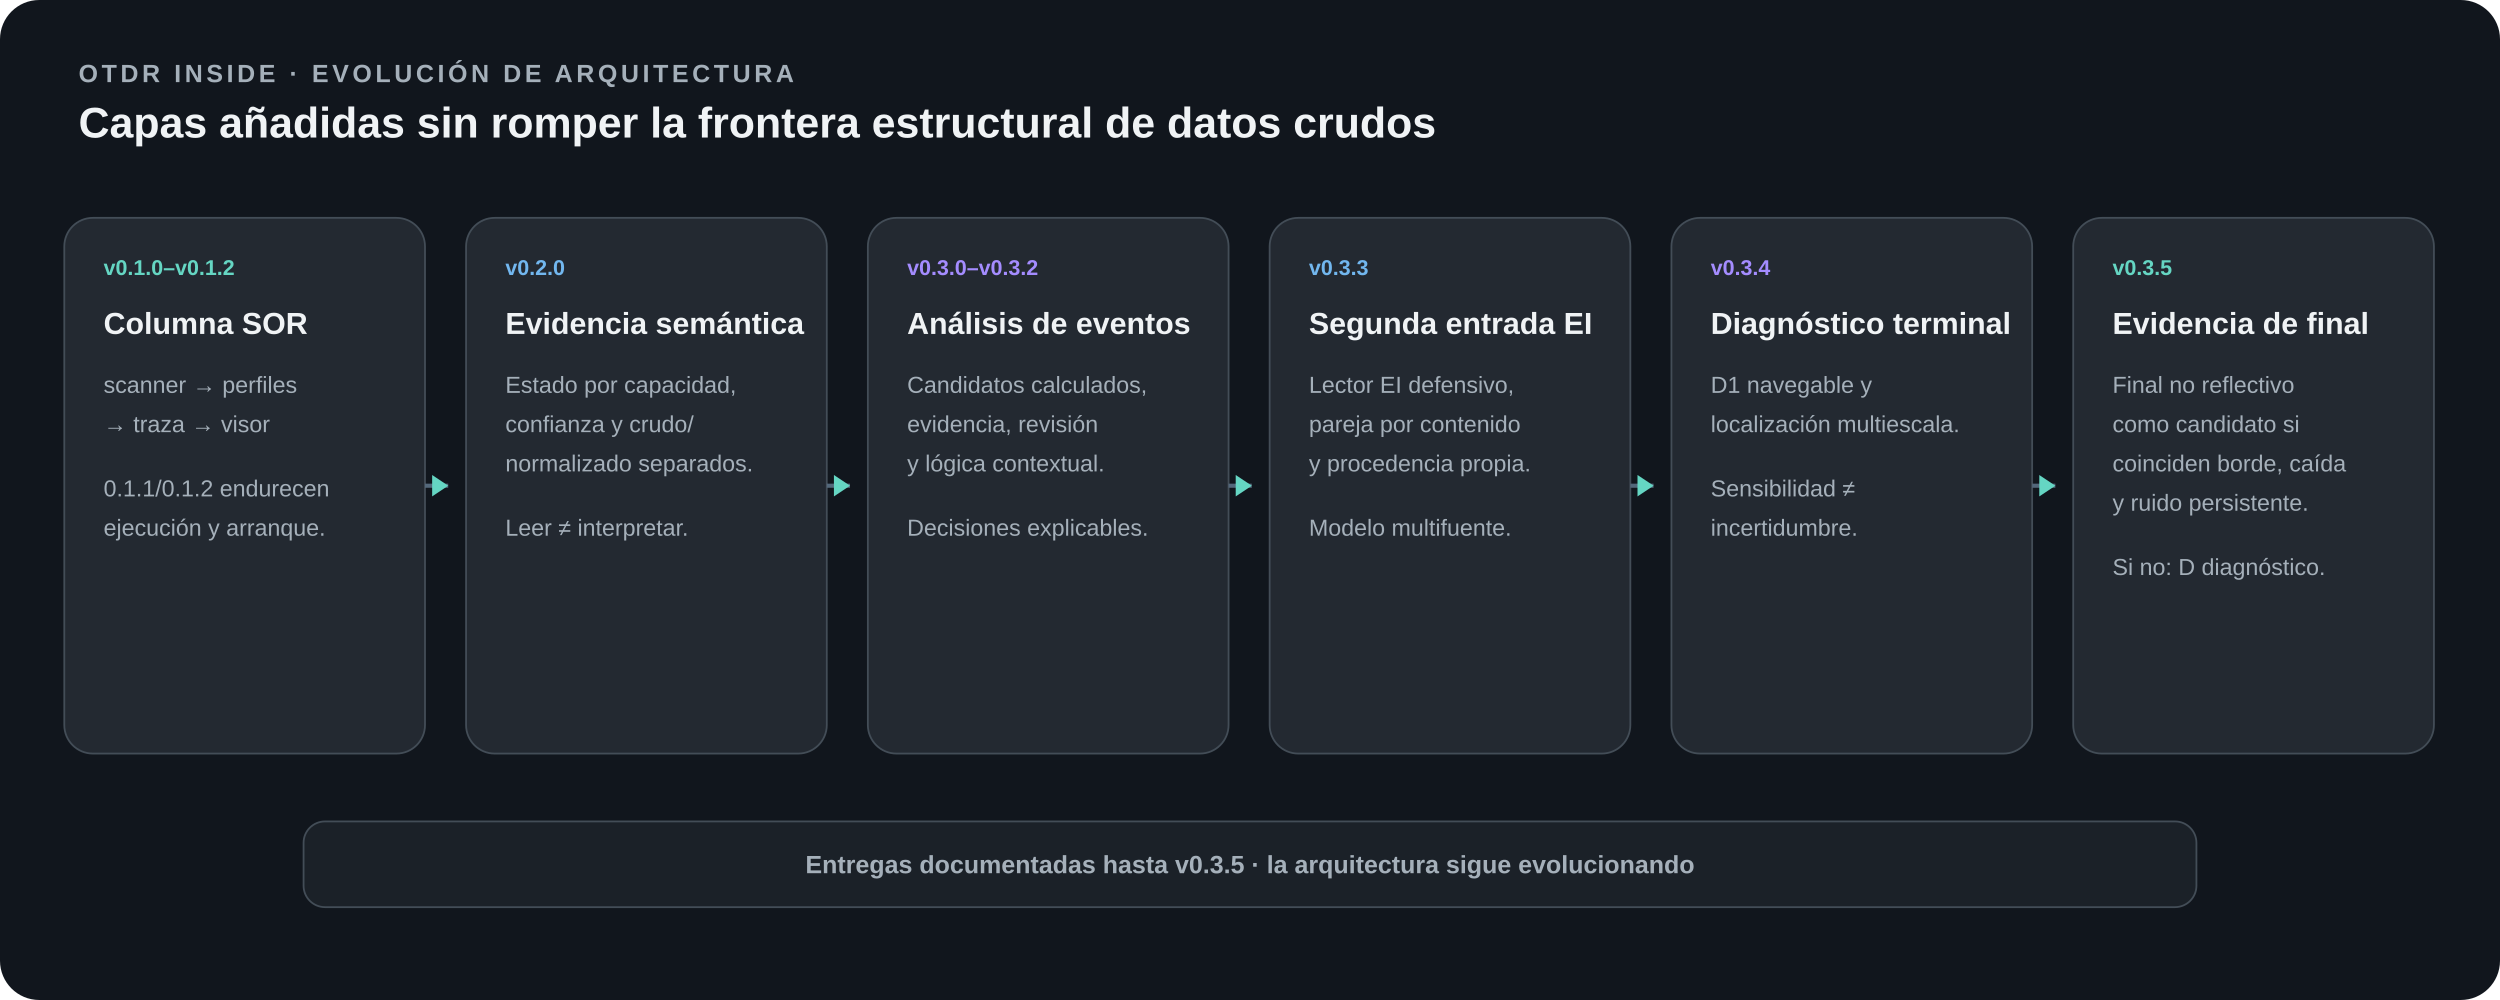
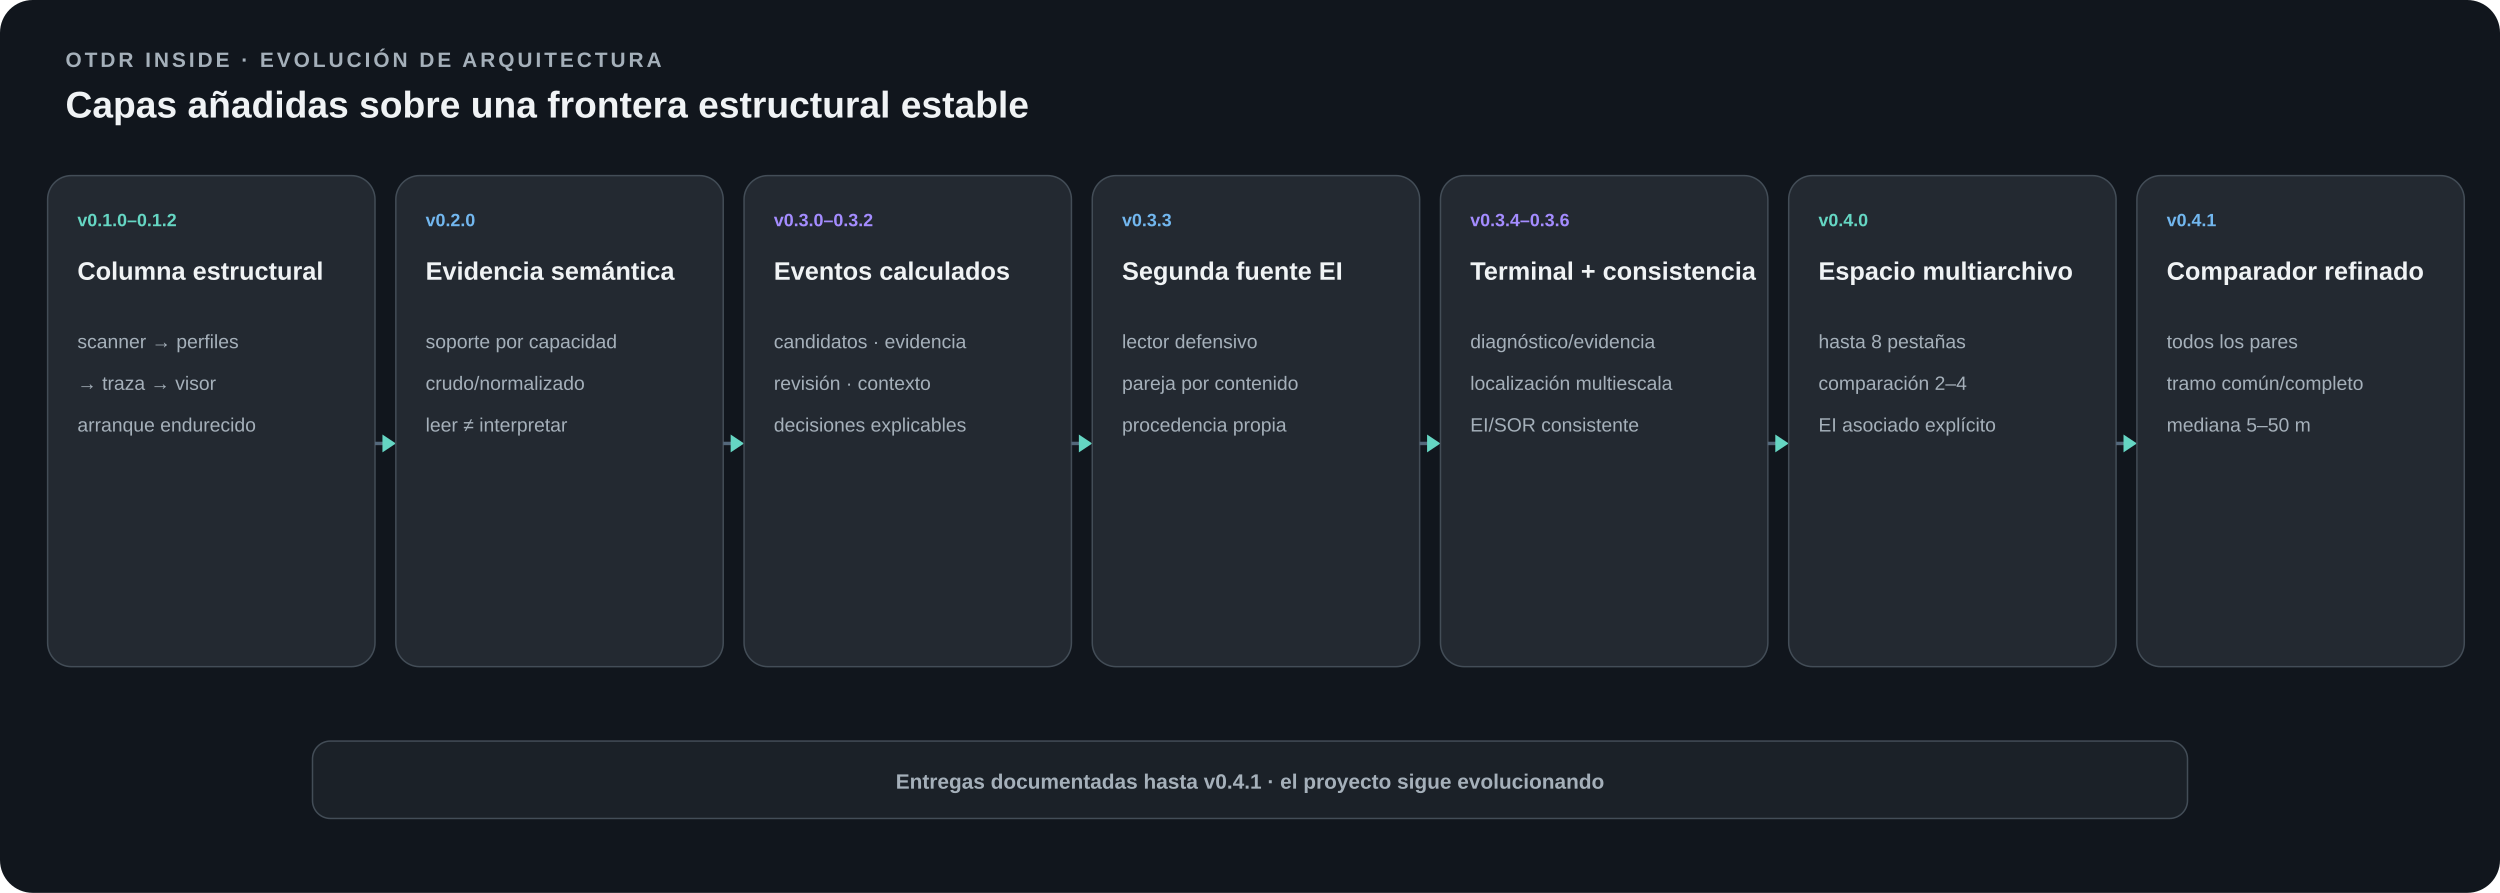
- <svg xmlns="http://www.w3.org/2000/svg" width="1400" height="560" viewBox="0 0 1400 560">
-   <rect width="1400" height="560" rx="22" fill="#11161d" />
+ <svg xmlns="http://www.w3.org/2000/svg" width="1680" height="600" viewBox="0 0 1680 600">
+   <rect width="1680" height="600" rx="22" fill="#11161d" />
  <g font-family="Segoe UI,Arial,sans-serif">
-     <text x="44" y="46" fill="#a5b0ba" font-size="14" font-weight="700" letter-spacing="2">OTDR INSIDE · EVOLUCIÓN DE ARQUITECTURA</text>
-     <text x="44" y="77" fill="#f0f3f5" font-size="24" font-weight="700">Capas añadidas sin romper la frontera estructural de datos crudos</text>
-     <g stroke="#434d57" fill="#232931">
-       <rect x="36" y="122" width="202" height="300" rx="16" />
-       <rect x="261" y="122" width="202" height="300" rx="16" />
-       <rect x="486" y="122" width="202" height="300" rx="16" />
-       <rect x="711" y="122" width="202" height="300" rx="16" />
-       <rect x="936" y="122" width="202" height="300" rx="16" />
-       <rect x="1161" y="122" width="202" height="300" rx="16" />
-     </g>
-     <g font-size="12" font-weight="700">
-       <text x="58" y="154" fill="#65d6c3">v0.1.0–v0.1.2</text>
-       <text x="283" y="154" fill="#72b7ef">v0.2.0</text>
-       <text x="508" y="154" fill="#a48cff">v0.3.0–v0.3.2</text>
-       <text x="733" y="154" fill="#72b7ef">v0.3.3</text>
-       <text x="958" y="154" fill="#a48cff">v0.3.4</text>
-       <text x="1183" y="154" fill="#65d6c3">v0.3.5</text>
-     </g>
-     <g font-size="17" font-weight="700" fill="#f0f3f5">
-       <text x="58" y="187">Columna SOR</text>
-       <text x="283" y="187">Evidencia semántica</text>
-       <text x="508" y="187">Análisis de eventos</text>
-       <text x="733" y="187">Segunda entrada EI</text>
-       <text x="958" y="187">Diagnóstico terminal</text>
-       <text x="1183" y="187">Evidencia de final</text>
-     </g>
-     <g fill="#a5b0ba" font-size="13">
-       <text x="58" y="220">scanner → perfiles</text>
-       <text x="58" y="242">→ traza → visor</text>
-       <text x="58" y="278">0.1.1/0.1.2 endurecen</text>
-       <text x="58" y="300">ejecución y arranque.</text>
-       <text x="283" y="220">Estado por capacidad,</text>
-       <text x="283" y="242">confianza y crudo/</text>
-       <text x="283" y="264">normalizado separados.</text>
-       <text x="283" y="300">Leer ≠ interpretar.</text>
-       <text x="508" y="220">Candidatos calculados,</text>
-       <text x="508" y="242">evidencia, revisión</text>
-       <text x="508" y="264">y lógica contextual.</text>
-       <text x="508" y="300">Decisiones explicables.</text>
-       <text x="733" y="220">Lector EI defensivo,</text>
-       <text x="733" y="242">pareja por contenido</text>
-       <text x="733" y="264">y procedencia propia.</text>
-       <text x="733" y="300">Modelo multifuente.</text>
-       <text x="958" y="220">D1 navegable y</text>
-       <text x="958" y="242">localización multiescala.</text>
-       <text x="958" y="278">Sensibilidad ≠</text>
-       <text x="958" y="300">incertidumbre.</text>
-       <text x="1183" y="220">Final no reflectivo</text>
-       <text x="1183" y="242">como candidato si</text>
-       <text x="1183" y="264">coinciden borde, caída</text>
-       <text x="1183" y="286">y ruido persistente.</text>
-       <text x="1183" y="322">Si no: D diagnóstico.</text>
-     </g>
-     <g stroke="#53677a" stroke-width="2.3" fill="none">
-       <path d="M238 272H251M463 272H476M688 272H701M913 272H926M1138 272H1151" />
-     </g>
-     <g fill="#65d6c3">
-       <path d="M251 272l-9-6v12zM476 272l-9-6v12zM701 272l-9-6v12zM926 272l-9-6v12zM1151 272l-9-6v12z" />
-     </g>
-     <rect x="170" y="460" width="1060" height="48" rx="12" fill="#1b2128" stroke="#434d57" />
-     <text x="700" y="489" text-anchor="middle" fill="#a5b0ba" font-size="14" font-weight="600">Entregas documentadas hasta v0.3.5 · la arquitectura sigue evolucionando</text>
+     <text x="44" y="45" fill="#a5b0ba" font-size="14" font-weight="700" letter-spacing="2">OTDR INSIDE · EVOLUCIÓN DE ARQUITECTURA</text>
+     <text x="44" y="79" fill="#f0f3f5" font-size="25" font-weight="700">Capas añadidas sobre una frontera estructural estable</text>
+     <rect x="32" y="118" width="220" height="330" rx="16" fill="#232931" stroke="#434d57" />
+     <text x="52" y="152" fill="#65d6c3" font-size="12" font-weight="700">v0.1.0–0.1.2</text>
+     <text x="52" y="188" fill="#f0f3f5" font-size="17" font-weight="700">Columna estructural</text>
+     <text x="52" y="234" fill="#a5b0ba" font-size="13">scanner → perfiles</text>
+     <text x="52" y="262" fill="#a5b0ba" font-size="13">→ traza → visor</text>
+     <text x="52" y="290" fill="#a5b0ba" font-size="13">arranque endurecido</text>
+     <path d="M252 298H261" stroke="#53677a" stroke-width="2.3" />
+     <path d="M266 298l-9-6v12z" fill="#65d6c3" />
+     <rect x="266" y="118" width="220" height="330" rx="16" fill="#232931" stroke="#434d57" />
+     <text x="286" y="152" fill="#72b7ef" font-size="12" font-weight="700">v0.2.0</text>
+     <text x="286" y="188" fill="#f0f3f5" font-size="17" font-weight="700">Evidencia semántica</text>
+     <text x="286" y="234" fill="#a5b0ba" font-size="13">soporte por capacidad</text>
+     <text x="286" y="262" fill="#a5b0ba" font-size="13">crudo/normalizado</text>
+     <text x="286" y="290" fill="#a5b0ba" font-size="13">leer ≠ interpretar</text>
+     <path d="M486 298H495" stroke="#53677a" stroke-width="2.3" />
+     <path d="M500 298l-9-6v12z" fill="#65d6c3" />
+     <rect x="500" y="118" width="220" height="330" rx="16" fill="#232931" stroke="#434d57" />
+     <text x="520" y="152" fill="#a48cff" font-size="12" font-weight="700">v0.3.0–0.3.2</text>
+     <text x="520" y="188" fill="#f0f3f5" font-size="17" font-weight="700">Eventos calculados</text>
+     <text x="520" y="234" fill="#a5b0ba" font-size="13">candidatos · evidencia</text>
+     <text x="520" y="262" fill="#a5b0ba" font-size="13">revisión · contexto</text>
+     <text x="520" y="290" fill="#a5b0ba" font-size="13">decisiones explicables</text>
+     <path d="M720 298H729" stroke="#53677a" stroke-width="2.3" />
+     <path d="M734 298l-9-6v12z" fill="#65d6c3" />
+     <rect x="734" y="118" width="220" height="330" rx="16" fill="#232931" stroke="#434d57" />
+     <text x="754" y="152" fill="#72b7ef" font-size="12" font-weight="700">v0.3.3</text>
+     <text x="754" y="188" fill="#f0f3f5" font-size="17" font-weight="700">Segunda fuente EI</text>
+     <text x="754" y="234" fill="#a5b0ba" font-size="13">lector defensivo</text>
+     <text x="754" y="262" fill="#a5b0ba" font-size="13">pareja por contenido</text>
+     <text x="754" y="290" fill="#a5b0ba" font-size="13">procedencia propia</text>
+     <path d="M954 298H963" stroke="#53677a" stroke-width="2.3" />
+     <path d="M968 298l-9-6v12z" fill="#65d6c3" />
+     <rect x="968" y="118" width="220" height="330" rx="16" fill="#232931" stroke="#434d57" />
+     <text x="988" y="152" fill="#a48cff" font-size="12" font-weight="700">v0.3.4–0.3.6</text>
+     <text x="988" y="188" fill="#f0f3f5" font-size="17" font-weight="700">Terminal + consistencia</text>
+     <text x="988" y="234" fill="#a5b0ba" font-size="13">diagnóstico/evidencia</text>
+     <text x="988" y="262" fill="#a5b0ba" font-size="13">localización multiescala</text>
+     <text x="988" y="290" fill="#a5b0ba" font-size="13">EI/SOR consistente</text>
+     <path d="M1188 298H1197" stroke="#53677a" stroke-width="2.3" />
+     <path d="M1202 298l-9-6v12z" fill="#65d6c3" />
+     <rect x="1202" y="118" width="220" height="330" rx="16" fill="#232931" stroke="#434d57" />
+     <text x="1222" y="152" fill="#65d6c3" font-size="12" font-weight="700">v0.4.0</text>
+     <text x="1222" y="188" fill="#f0f3f5" font-size="17" font-weight="700">Espacio multiarchivo</text>
+     <text x="1222" y="234" fill="#a5b0ba" font-size="13">hasta 8 pestañas</text>
+     <text x="1222" y="262" fill="#a5b0ba" font-size="13">comparación 2–4</text>
+     <text x="1222" y="290" fill="#a5b0ba" font-size="13">EI asociado explícito</text>
+     <path d="M1422 298H1431" stroke="#53677a" stroke-width="2.3" />
+     <path d="M1436 298l-9-6v12z" fill="#65d6c3" />
+     <rect x="1436" y="118" width="220" height="330" rx="16" fill="#232931" stroke="#434d57" />
+     <text x="1456" y="152" fill="#72b7ef" font-size="12" font-weight="700">v0.4.1</text>
+     <text x="1456" y="188" fill="#f0f3f5" font-size="17" font-weight="700">Comparador refinado</text>
+     <text x="1456" y="234" fill="#a5b0ba" font-size="13">todos los pares</text>
+     <text x="1456" y="262" fill="#a5b0ba" font-size="13">tramo común/completo</text>
+     <text x="1456" y="290" fill="#a5b0ba" font-size="13">mediana 5–50 m</text>
+     <rect x="210" y="498" width="1260" height="52" rx="12" fill="#1b2128" stroke="#434d57" />
+     <text x="840" y="530" text-anchor="middle" fill="#a5b0ba" font-size="14" font-weight="600">Entregas documentadas hasta v0.4.1 · el proyecto sigue evolucionando</text>
  </g>
</svg>
